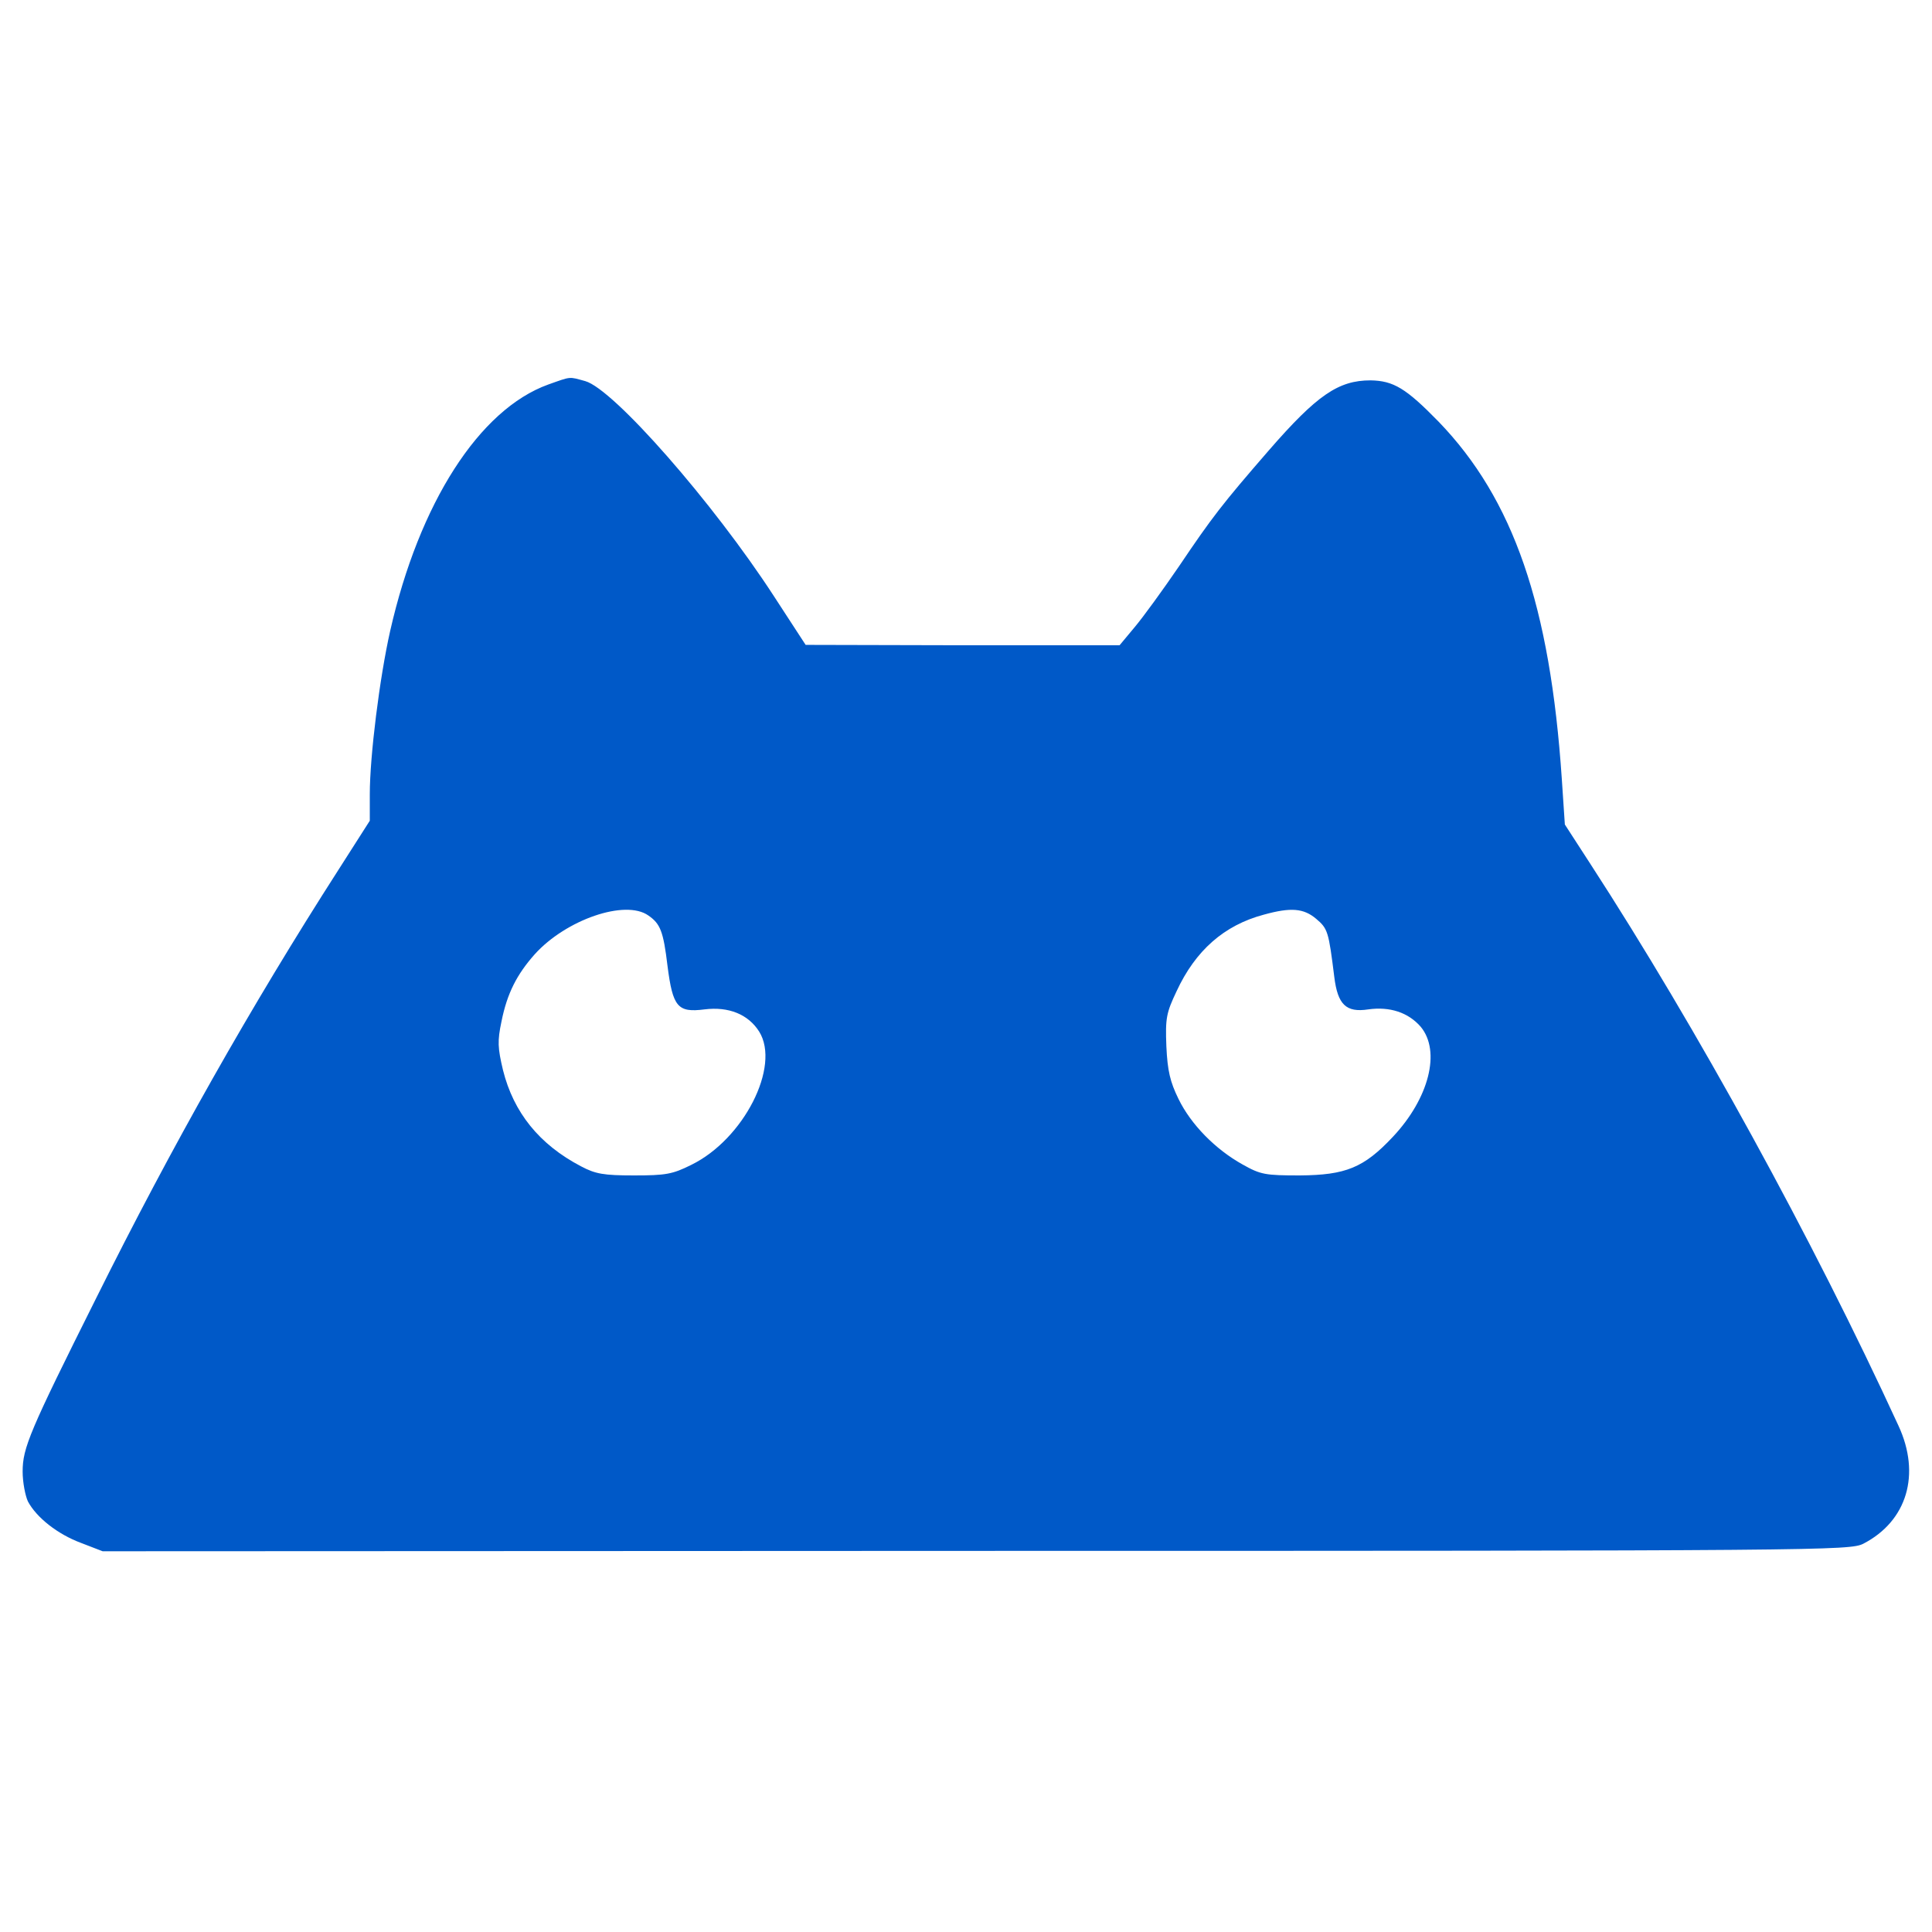
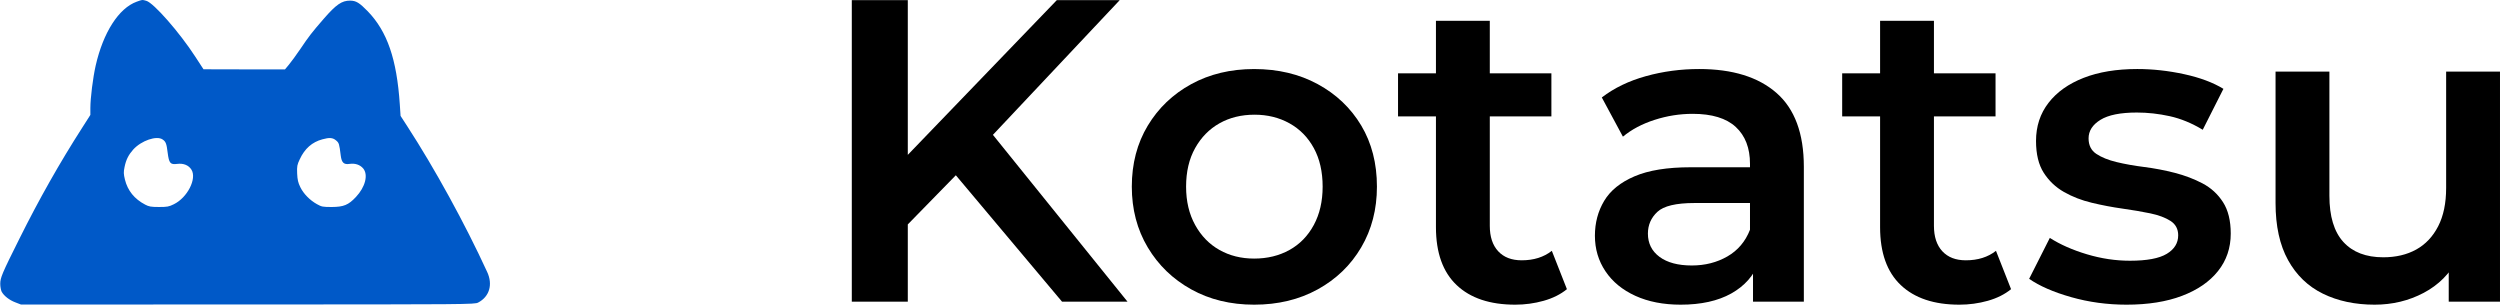
- <svg xmlns="http://www.w3.org/2000/svg" viewBox="0 0 512 512" id="vector">
-   <path id="path" d="M 145.3 101.9 C 127 108.5 111.1 133.3 103.4 167.2 C 100.6 179.6 98 200.4 98 210.5 L 98 217.5 L 89.7 230.5 C 66.6 266.5 45.4 304 25.5 344 C 7.8 379.4 6 383.7 6 390 C 6 392.8 6.7 396.4 7.4 397.9 C 9.7 402.2 15.3 406.6 21.5 408.9 L 27.2 411.1 L 258.7 411 C 483.8 411 490.2 410.9 493.8 409.1 C 505.4 403.1 509.1 390.7 503.1 377.8 C 480.4 328.4 449.6 272.3 421.5 229 L 414.7 218.5 L 413.9 206.5 C 410.8 160.5 401.1 132.3 381.2 111.7 C 372.6 102.9 369.3 100.9 363.2 100.8 C 354.7 100.8 349 104.7 336.3 119.3 C 323.8 133.7 321.2 137.1 312.5 150 C 308.2 156.3 302.9 163.6 300.7 166.2 L 296.7 171 L 255.1 171 L 213.5 170.9 L 205.1 158 C 189 133.2 162.6 103.1 155.1 101 C 150.7 99.8 151.5 99.7 145.3 101.9 Z M 171.8 242.6 C 175 244.8 175.8 246.8 176.9 256 C 178.3 266.9 179.6 268.4 186.7 267.5 C 193.1 266.7 198.3 268.8 201.2 273.4 C 206.9 282.6 197.1 301.9 183.2 308.7 C 178.2 311.2 176.4 311.5 168 311.5 C 159.9 311.5 157.8 311.1 154 309.1 C 142.9 303.3 136.1 294.8 133.3 283.6 C 131.9 277.7 131.8 275.9 132.9 270.7 C 134.4 263.2 137 258.2 141.7 252.9 C 150 243.7 165.7 238.3 171.8 242.6 Z M 348.8 243.5 C 351.9 246.1 352.1 246.9 353.6 258.9 C 354.5 266.2 356.7 268.4 362.6 267.5 C 368.3 266.7 373.2 268.3 376.5 272.1 C 381.9 278.6 378.7 291.1 369.1 301.3 C 361.4 309.5 356.6 311.4 344.5 311.5 C 335.3 311.5 334.1 311.3 329.3 308.6 C 322.1 304.6 315.6 298 312.3 291.2 C 310.1 286.7 309.4 283.8 309.1 277.3 C 308.8 269.8 309.1 268.4 311.8 262.7 C 316.8 251.9 324.4 245.2 334.9 242.4 C 342.1 240.4 345.5 240.7 348.8 243.5 Z" fill="#0059c8" stroke-width="1" />
+ <svg xmlns="http://www.w3.org/2000/svg" version="1.1" x="0px" y="0px" viewBox="0 0 3940 480" enable-background="new 0 0 3940 480" xml:space="preserve">
+   <path id="path" fill="#0059C8" d="M215.44,2.67c-28.25,10.19-52.79,48.47-64.68,100.8c-4.32,19.14-8.34,51.25-8.34,66.84v10.81  l-12.81,20.07c-35.66,55.57-68.39,113.46-99.11,175.21C3.18,431.04,0.4,437.68,0.4,447.4c0,4.32,1.08,9.88,2.16,12.2  c3.55,6.64,12.2,13.43,21.77,16.98l8.8,3.4l357.36-0.15c347.48,0,357.36-0.15,362.92-2.93c17.91-9.26,23.62-28.4,14.36-48.32  c-35.04-76.26-82.59-162.86-125.97-229.7l-10.5-16.21l-1.23-18.52c-4.79-71.01-19.76-114.54-50.48-146.34  C566.32,4.21,561.23,1.12,551.81,0.97c-13.12,0-21.92,6.02-41.53,28.56c-19.3,22.23-23.31,27.48-36.74,47.39  c-6.64,9.73-14.82,20.99-18.22,25.01l-6.17,7.41h-64.22l-64.22-0.15l-12.97-19.91C282.9,50.98,242.15,4.52,230.57,1.28  C223.78-0.58,225.01-0.73,215.44,2.67z M256.35,219.86c4.94,3.4,6.17,6.48,7.87,20.69c2.16,16.83,4.17,19.14,15.13,17.75  c9.88-1.23,17.91,2.01,22.38,9.11c8.8,14.2-6.33,44-27.79,54.49c-7.72,3.86-10.5,4.32-23.46,4.32c-12.5,0-15.75-0.62-21.61-3.7  c-17.13-8.95-27.63-22.07-31.95-39.36c-2.16-9.11-2.32-11.89-0.62-19.91c2.32-11.58,6.33-19.3,13.58-27.48  C222.7,221.56,246.93,213.23,256.35,219.86z M529.58,221.25c4.79,4.01,5.09,5.25,7.41,23.77c1.39,11.27,4.79,14.67,13.89,13.28  c8.8-1.23,16.36,1.23,21.46,7.1c8.34,10.03,3.4,29.33-11.42,45.08c-11.89,12.66-19.3,15.59-37.97,15.75  c-14.2,0-16.05-0.31-23.46-4.48c-11.11-6.17-21.15-16.36-26.24-26.86c-3.4-6.95-4.48-11.42-4.94-21.46  c-0.46-11.58,0-13.74,4.17-22.54c7.72-16.67,19.45-27.01,35.66-31.34C519.24,216.47,524.49,216.93,529.58,221.25z" />
+   <g>
+     <path d="M1342.43,475.42V0.17h88.26v475.25H1342.43z M1421.19,363.4l-4.75-104.55L1665.6,0.17h99.12l-207.07,219.97l-48.88,53.64   L1421.19,363.4z M1673.75,475.42L1491.8,258.84l58.38-64.5l226.76,281.07H1673.75z" />
+     <path d="M1976.54,480.17c-37.11,0-70.16-8.03-99.12-24.1c-28.97-16.06-51.83-38.13-68.57-66.2   c-16.75-28.06-25.12-59.97-25.12-95.72c0-36.21,8.37-68.24,25.12-96.07c16.73-27.83,39.6-49.67,68.57-65.51   c28.96-15.84,62.01-23.76,99.12-23.76c37.57,0,70.95,7.92,100.14,23.76c29.2,15.85,52.05,37.57,68.58,65.17   c16.51,27.62,24.78,59.75,24.78,96.41c0,35.76-8.27,67.66-24.78,95.72c-16.53,28.07-39.38,50.14-68.58,66.2   C2047.49,472.14,2014.11,480.17,1976.54,480.17z M1976.54,407.52c20.82,0,39.39-4.52,55.67-13.57   c16.3-9.05,29.08-22.17,38.36-39.38c9.27-17.19,13.91-37.34,13.91-60.42c0-23.54-4.64-43.8-13.91-60.77   c-9.28-16.97-22.06-29.98-38.36-39.04c-16.29-9.05-34.62-13.58-54.99-13.58c-20.82,0-39.27,4.53-55.33,13.58   c-16.07,9.05-28.85,22.06-38.35,39.04c-9.51,16.97-14.26,37.23-14.26,60.77c0,23.08,4.75,43.22,14.26,60.42   c9.5,17.21,22.28,30.33,38.35,39.38C1937.95,403,1956.18,407.52,1976.54,407.52z" />
+     <path d="M2203.3,183.48v-67.89H2445v67.89H2203.3z M2387.97,480.17c-39.84,0-70.61-10.29-92.33-30.89   c-21.72-20.59-32.59-51.02-32.59-91.31V32.76h84.87v323.17c0,17.2,4.41,30.55,13.24,40.06c8.82,9.5,21.15,14.25,37,14.25   c19.01,0,34.85-4.97,47.53-14.94l23.76,60.43c-9.95,8.15-22.17,14.25-36.66,18.33C2418.28,478.13,2403.35,480.17,2387.97,480.17z" />
+     <path d="M2648.68,480.17c-27.16,0-50.92-4.64-71.29-13.91c-20.36-9.27-36.1-22.17-47.18-38.7c-11.1-16.51-16.63-35.19-16.63-56.01   c0-20.37,4.86-38.7,14.6-54.99c9.73-16.3,25.68-29.2,47.87-38.7c22.17-9.5,51.6-14.25,88.26-14.25h105.23v56.35h-99.12   c-28.97,0-48.44,4.65-58.38,13.92c-9.96,9.28-14.94,20.7-14.94,34.28c0,15.4,6.11,27.62,18.32,36.66   c12.22,9.06,29.2,13.58,50.92,13.58c20.81,0,39.49-4.75,56.01-14.25c16.52-9.51,28.4-23.54,35.65-42.1l14.25,50.92   c-8.14,21.28-22.74,37.8-43.79,49.56C2707.4,474.29,2680.81,480.17,2648.68,480.17z M2762.74,475.42v-73.33l-4.75-15.61V258.16   c0-24.89-7.47-44.24-22.4-58.05c-14.94-13.8-37.57-20.71-67.89-20.71c-20.37,0-40.4,3.17-60.09,9.51   c-19.69,6.34-36.32,15.17-49.9,26.47l-33.26-61.78c19.45-14.94,42.65-26.14,69.59-33.61c26.93-7.47,54.87-11.2,83.84-11.2   c52.5,0,93.12,12.56,121.87,37.68c28.74,25.12,43.11,63.93,43.11,116.43v212.51H2762.74z" />
+     <path d="M2903.27,183.48v-67.89h241.7v67.89H2903.27z M3087.94,480.17c-39.84,0-70.61-10.29-92.33-30.89   c-21.72-20.59-32.59-51.02-32.59-91.31V32.76h84.87v323.17c0,17.2,4.41,30.55,13.24,40.06c8.82,9.5,21.15,14.25,37,14.25   c19.01,0,34.85-4.97,47.53-14.94l23.76,60.43c-9.95,8.15-22.17,14.25-36.66,18.33C3118.25,478.13,3103.32,480.17,3087.94,480.17z" />
+     <path d="M3351.37,480.17c-30.33,0-59.4-3.97-87.24-11.88c-27.84-7.92-49.9-17.53-66.2-28.86l32.59-64.5   c16.3,10.42,35.75,19.02,58.39,25.8c22.63,6.79,45.25,10.18,67.89,10.18c26.7,0,46.04-3.62,58.04-10.87   c11.99-7.23,17.99-16.97,17.99-29.19c0-9.95-4.07-17.53-12.22-22.75c-8.15-5.19-18.79-9.16-31.91-11.88   c-13.13-2.72-27.73-5.2-43.8-7.47c-16.07-2.27-32.14-5.31-48.2-9.17c-16.08-3.84-30.67-9.5-43.8-16.97   c-13.13-7.47-23.76-17.53-31.91-30.21c-8.15-12.66-12.22-29.41-12.22-50.24c0-23.08,6.56-43.11,19.69-60.08   c13.12-16.97,31.57-30.09,55.33-39.38c23.76-9.27,51.94-13.92,84.53-13.92c24.44,0,49.11,2.72,74,8.14   c24.89,5.43,45.49,13.14,61.79,23.09l-32.59,64.5c-17.21-10.41-34.52-17.54-51.95-21.39c-17.42-3.84-34.73-5.77-51.94-5.77   c-25.79,0-44.92,3.85-57.37,11.54c-12.45,7.7-18.67,17.43-18.67,29.19c0,10.87,4.07,19.01,12.22,24.44s18.78,9.74,31.91,12.9   c13.12,3.18,27.72,5.77,43.8,7.81c16.06,2.04,32.01,5.09,47.86,9.16c15.84,4.08,30.43,9.62,43.8,16.64   c13.34,7.02,24.1,16.86,32.25,29.53c8.15,12.67,12.22,29.19,12.22,49.56c0,22.63-6.69,42.32-20.03,59.06   c-13.35,16.75-32.25,29.77-56.69,39.04C3414.51,475.53,3385.31,480.17,3351.37,480.17z" />
+     <path d="M3742.42,480.17c-30.78,0-57.94-5.77-81.47-17.31c-23.54-11.54-41.87-29.19-54.99-52.96   c-13.13-23.76-19.69-53.74-19.69-89.96V112.87h84.87V308.4c0,32.59,7.35,56.93,22.06,72.99c14.71,16.07,35.65,24.1,62.8,24.1   c19.91,0,37.22-4.07,51.94-12.22c14.71-8.15,26.24-20.37,34.62-36.66c8.37-16.3,12.56-36.43,12.56-60.43V112.87h84.87v362.55h-80.8   v-97.77l14.26,29.87c-12.22,23.54-30.11,41.53-53.64,53.98C3796.28,473.95,3770.48,480.17,3742.42,480.17z" />
+   </g>
</svg>
